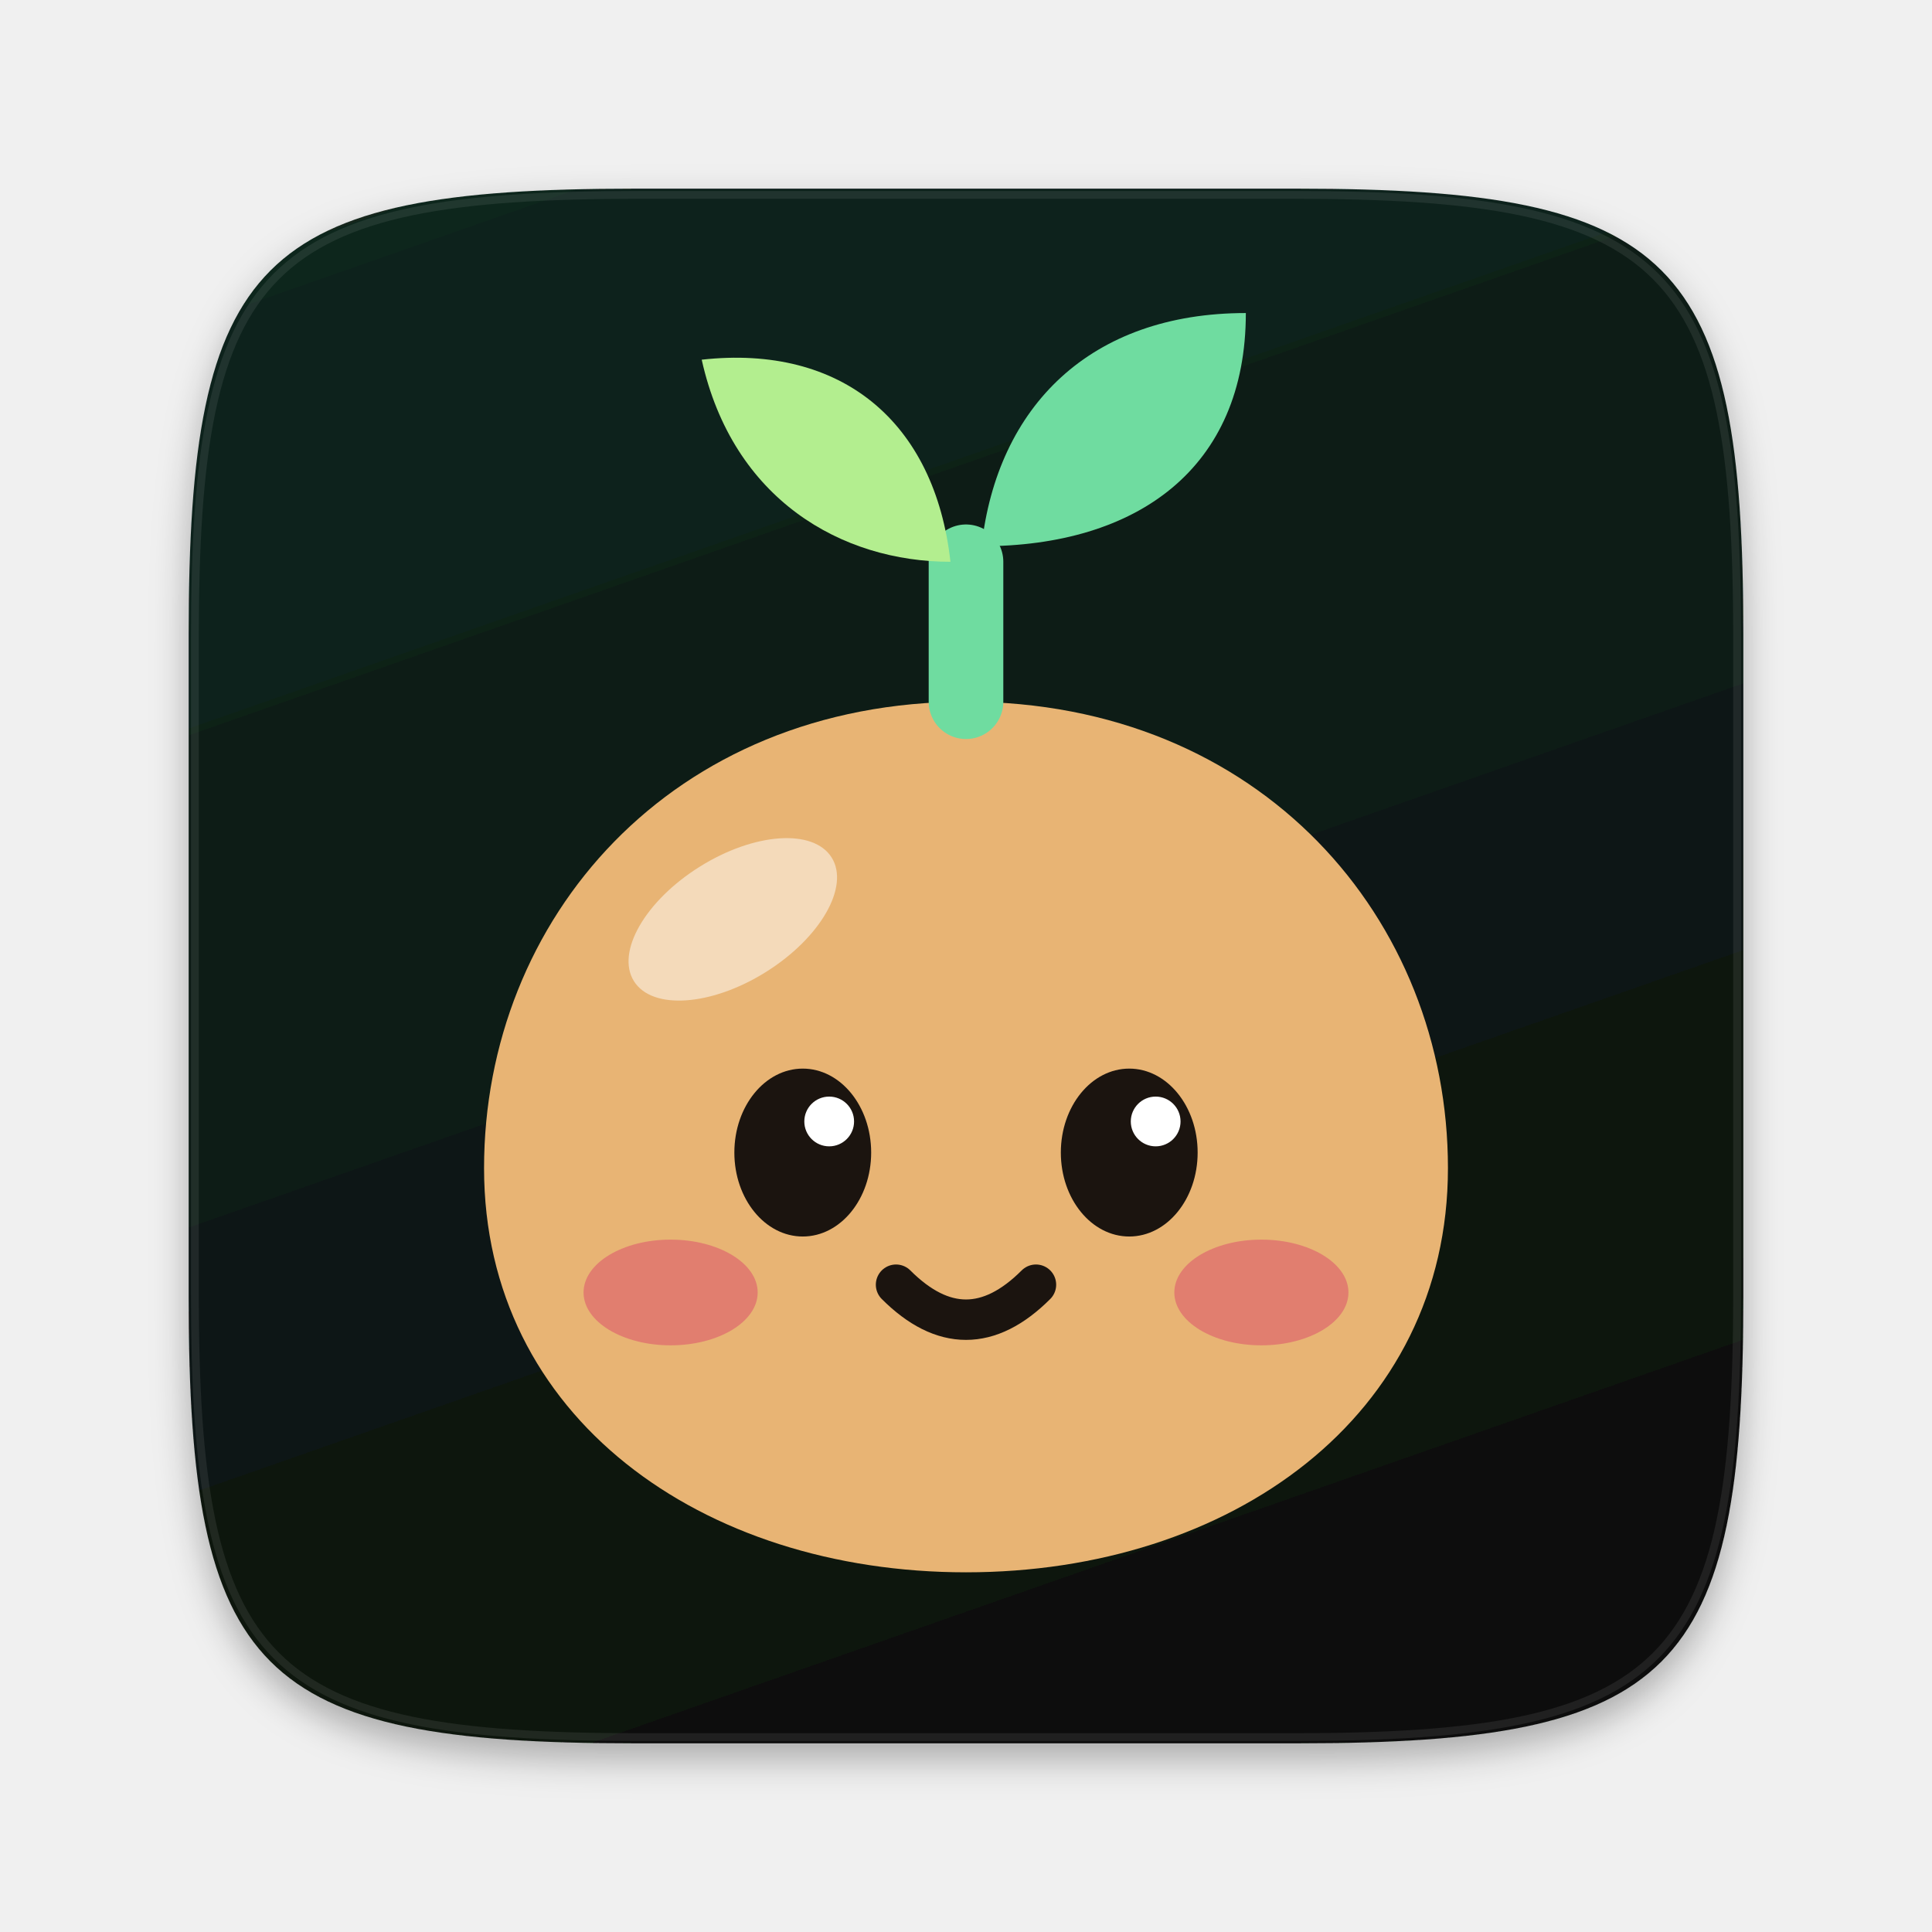
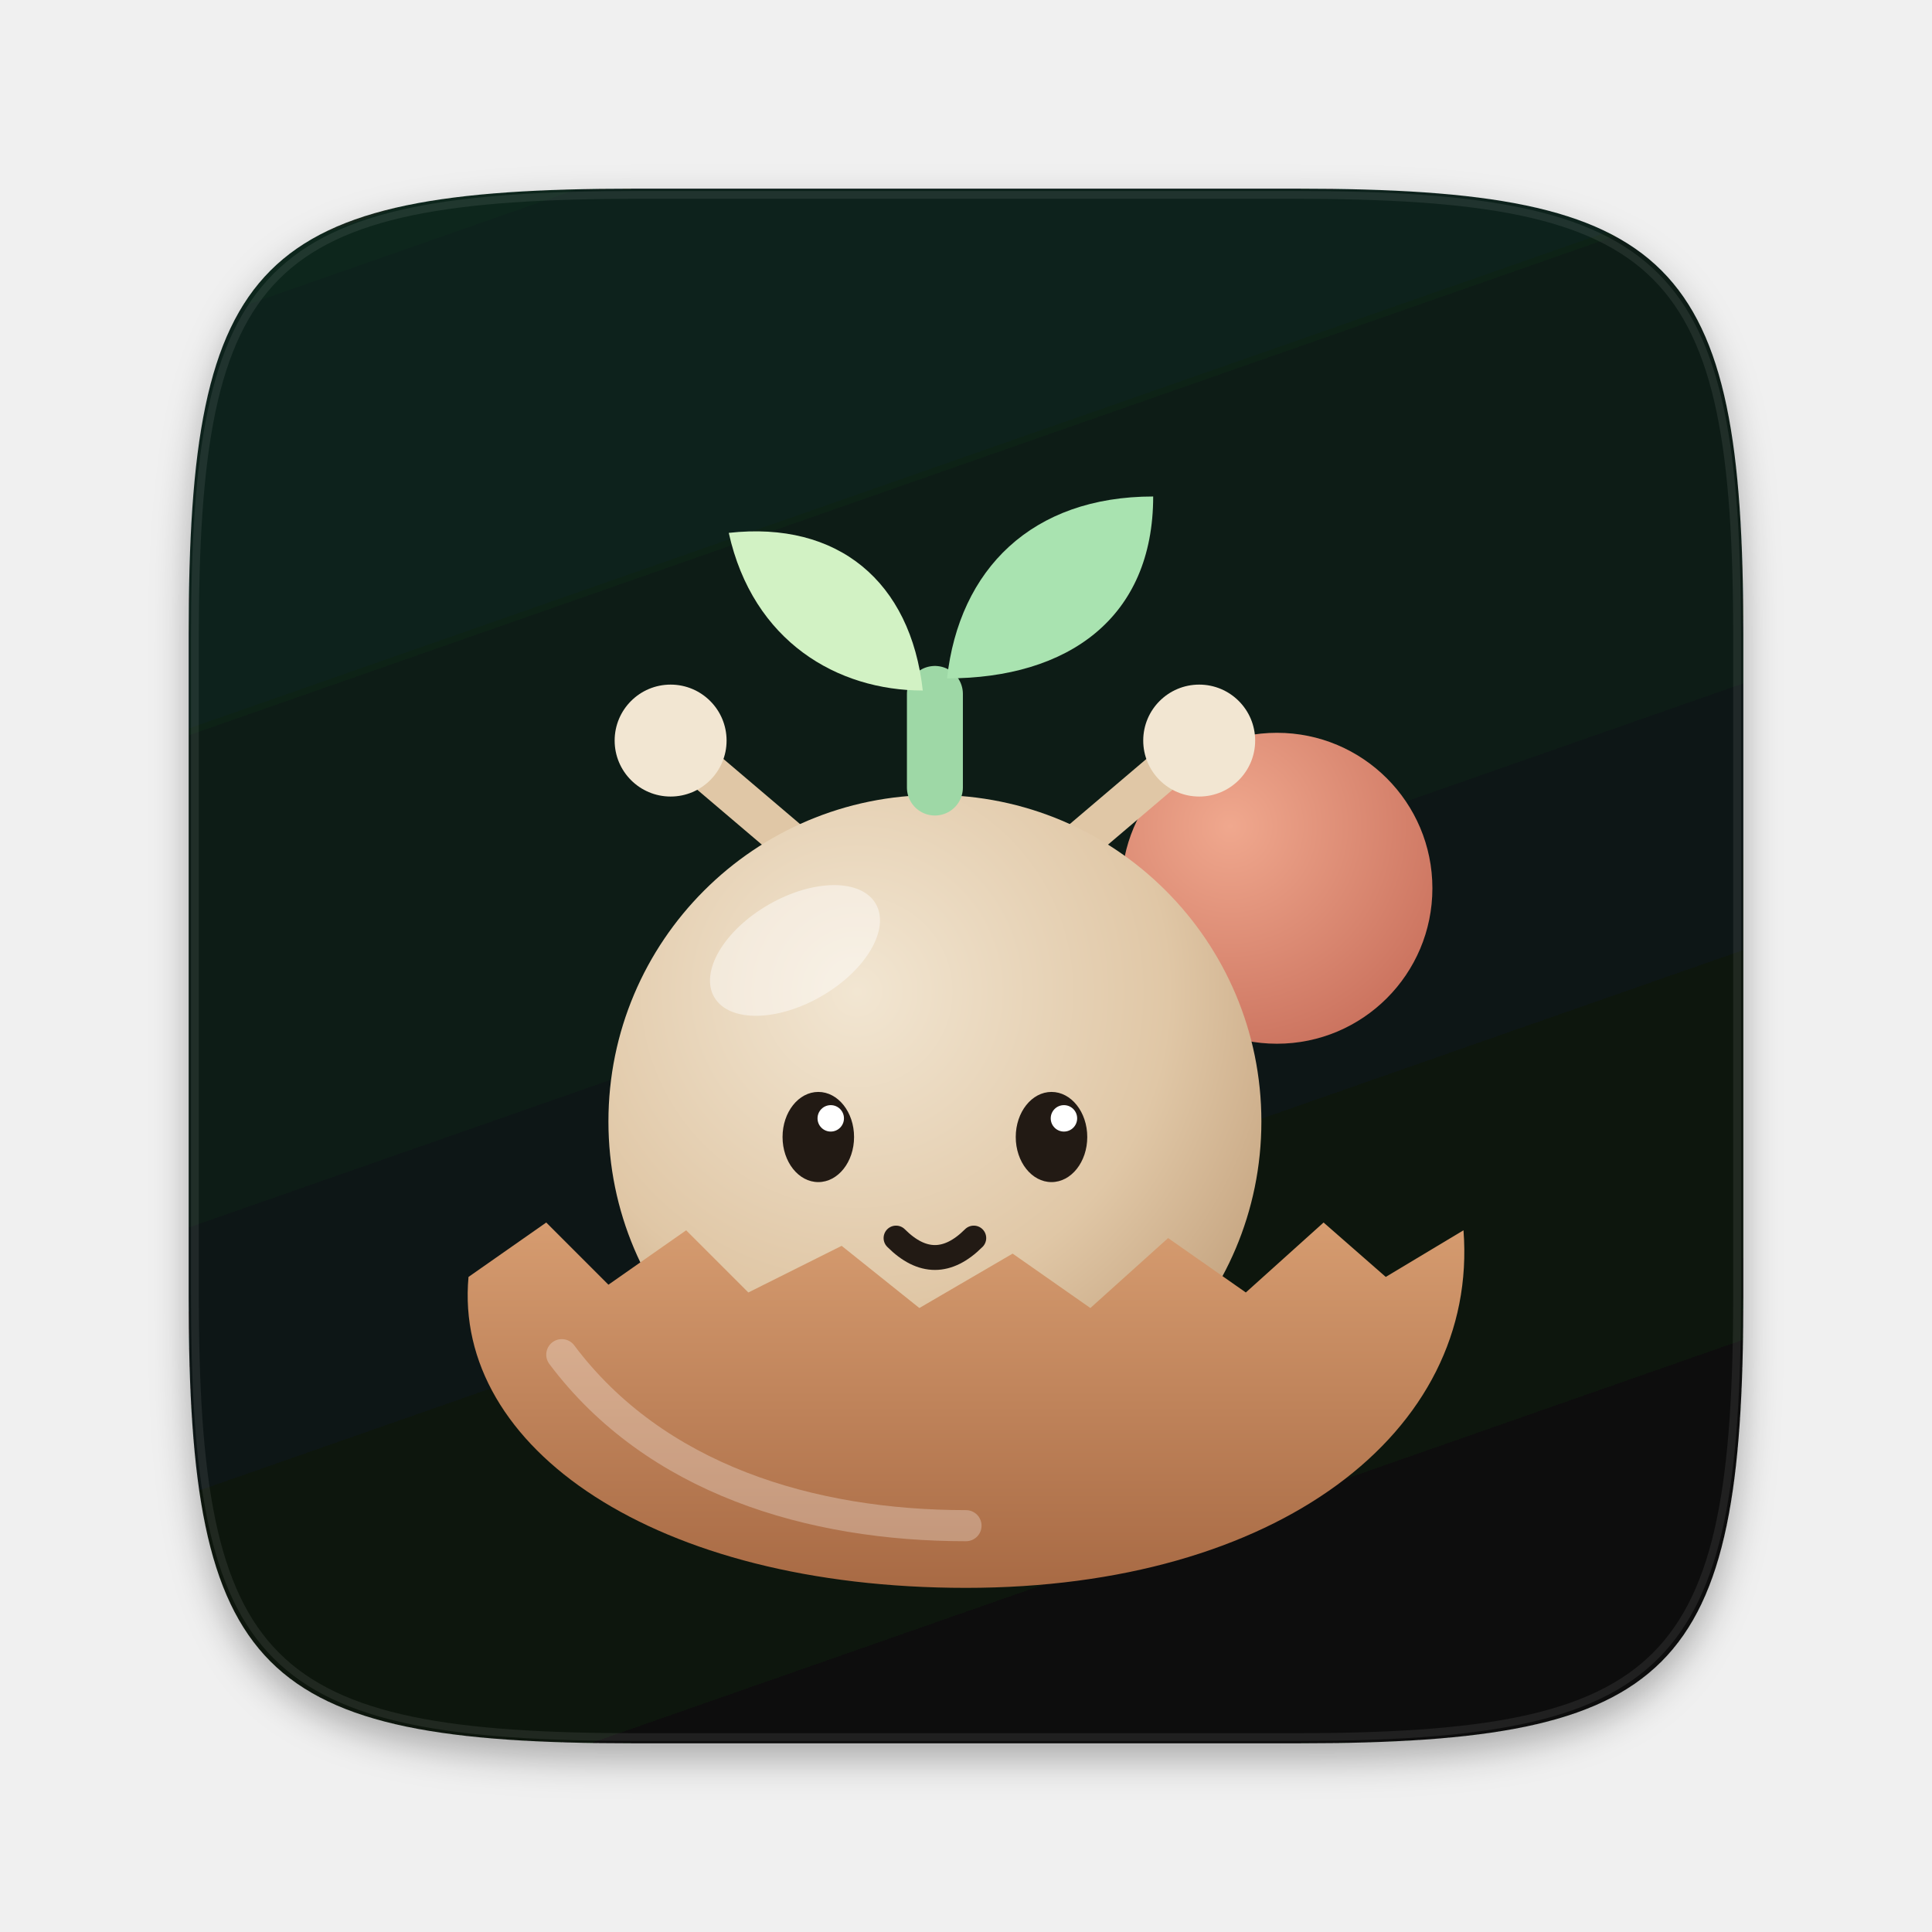
<svg xmlns="http://www.w3.org/2000/svg" width="1024" height="1024" viewBox="-12.136 -12.136 124.272 124.272">
  <defs>
    <linearGradient id="bg" x1="0" y1="0" x2=".35" y2="1">
      <stop offset="0" stop-color="#12261F" />
      <stop offset="1" stop-color="#07110D" />
    </linearGradient>
    <filter id="sh" x="-20%" y="-20%" width="140%" height="140%">
      <feDropShadow dx="0" dy="1.0" stdDeviation="1.2" flood-color="#000" flood-opacity="0.3" />
    </filter>
  </defs>
  <g filter="url(#sh)">
    <path d="M28.672 0 H71.328 C95.52 0 100 4.48 100 28.672 V71.328 C100 95.52 95.52 100 71.328 100 H28.672 C4.48 100 0 95.52 0 71.328 V28.672 C0 4.48 4.48 0 28.672 0 Z" fill="url(#bg)" />
  </g>
  <path d="M28.944 0.4 H71.056 C95.14 0.4 99.6 4.86 99.6 28.944 V71.056 C99.6 95.14 95.14 99.6 71.056 99.6 H28.944 C4.86 99.6 0.4 95.14 0.4 71.056 V28.944 C0.4 4.86 4.86 0.4 28.944 0.4 Z" fill="none" stroke="#fff" stroke-opacity=".08" stroke-width=".5" />
  <clipPath id="cl">
    <path d="M28.672 0 H71.328 C95.52 0 100 4.48 100 28.672 V71.328 C100 95.52 95.52 100 71.328 100 H28.672 C4.48 100 0 95.52 0 71.328 V28.672 C0 4.48 4.48 0 28.672 0 Z" />
  </clipPath>
  <g clip-path="url(#cl)">
-     <g transform="translate(0 2)">
-       <path d="M50 31 C69 31 81 45 81 61 C81 77 67 87 50 87 C33 87 19 77 19 61 C19 45 31 31 50 31 Z" fill="#E8B474" />
-       <ellipse cx="35" cy="45" rx="7.5" ry="4" transform="rotate(-32 35 45)" fill="#fff" opacity=".5" />
-       <ellipse cx="31" cy="69" rx="5.6" ry="3.4" fill="#E0706E" opacity=".8" />
-       <ellipse cx="69" cy="69" rx="5.6" ry="3.4" fill="#E0706E" opacity=".8" />
-       <ellipse cx="39.5" cy="60" rx="4.4" ry="5.4" fill="#1B140F" />
-       <ellipse cx="60.5" cy="60" rx="4.4" ry="5.4" fill="#1B140F" />
-       <circle cx="41.2" cy="58" r="1.6" fill="#fff" />
-       <circle cx="62.2" cy="58" r="1.6" fill="#fff" />
-       <path d="M45.5 68.5 Q50 73 54.5 68.5" stroke="#1B140F" stroke-width="2.6" stroke-linecap="round" fill="none" />
-       <path d="M50 31 V22" stroke="#6FDCA0" stroke-width="4.8" stroke-linecap="round" />
-       <path transform="translate(50 21) scale(1)" d="M-1 1 C-8 1 -15 -3 -17 -12 C-8 -13 -2 -8 -1 1 Z" fill="#B3EE8F" />
-       <path transform="translate(50 21) scale(1)" d="M1 0 C2 -9 8 -15 18 -15 C18 -5 11 0 1 0 Z" fill="#6FDCA0" />
-     </g>
+     <defs>
+       <radialGradient id="s5b" cx=".38" cy=".3" r=".8">
+         <stop offset="0" stop-color="#F2E6D2" />
+         <stop offset=".6" stop-color="#E0C7A6" />
+         <stop offset="1" stop-color="#BF9C77" />
+       </radialGradient>
+       <radialGradient id="s5s" cx=".35" cy=".3" r=".8">
+         <stop offset="0" stop-color="#F0A88E" />
+         <stop offset="1" stop-color="#C9705C" />
+       </radialGradient>
+       <linearGradient id="s5c" x1="0" y1="0" x2="0" y2="1">
+         <stop offset="0" stop-color="#D69C70" />
+         <stop offset="1" stop-color="#A86A44" />
+       </linearGradient>
+     </defs>
+     <circle cx="70" cy="45" r="10" fill="url(#s5s)" />
+     <path d="M41 44 L31 35.5" stroke="#E0C7A6" stroke-width="2.6" stroke-linecap="round" />
+     <circle cx="31" cy="35.5" r="3.6" fill="#F2E6D2" />
+     <path d="M55 44 L65 35.5" stroke="#E0C7A6" stroke-width="2.6" stroke-linecap="round" />
+     <circle cx="65" cy="35.5" r="3.6" fill="#F2E6D2" />
+     <circle cx="48" cy="60" r="21" fill="url(#s5b)" />
+     <ellipse cx="39" cy="49" rx="6" ry="3.4" transform="rotate(-30 39 49)" fill="#fff" opacity=".45" />
+     <ellipse cx="40.5" cy="61" rx="2.3" ry="2.9" fill="#221A14" />
+     <ellipse cx="55.5" cy="61" rx="2.3" ry="2.9" fill="#221A14" />
+     <circle cx="41.3" cy="59.8" r=".85" fill="#fff" />
+     <circle cx="56.3" cy="59.8" r=".85" fill="#fff" />
+     <path d="M45.5 67.5 Q48 70 50.5 67.5" stroke="#221A14" stroke-width="1.6" stroke-linecap="round" fill="none" />
+     <path d="M18 70 L23 66.5 L27 70.5 L32 67 L36 71 L42 68 L47 72 L53 68.5 L58 72 L63 67.5 L68 71 L73 66.5 L77 70 L82 67 C83 80 70 90 50 90 C30 90 17 81 18 70 Z" fill="url(#s5c)" />
+     <path d="M24 75 C30 83 40 86 50 86" stroke="#fff" stroke-opacity=".28" stroke-width="2" stroke-linecap="round" fill="none" />
+     <path d="M48 38.52 V32.5" stroke="#9ED8A6" stroke-width="3.6" stroke-linecap="round" />
+     <path transform="translate(48 31.5) scale(0.78)" d="M-1 1 C-8 1 -15 -3 -17 -12 C-8 -13 -2 -8 -1 1 Z" fill="#D2F2C4" />
+     <path transform="translate(48 31.5) scale(0.78)" d="M1 0 C2 -9 8 -15 18 -15 C18 -5 11 0 1 0 Z" fill="#A9E3B0" />
  </g>
</svg>
